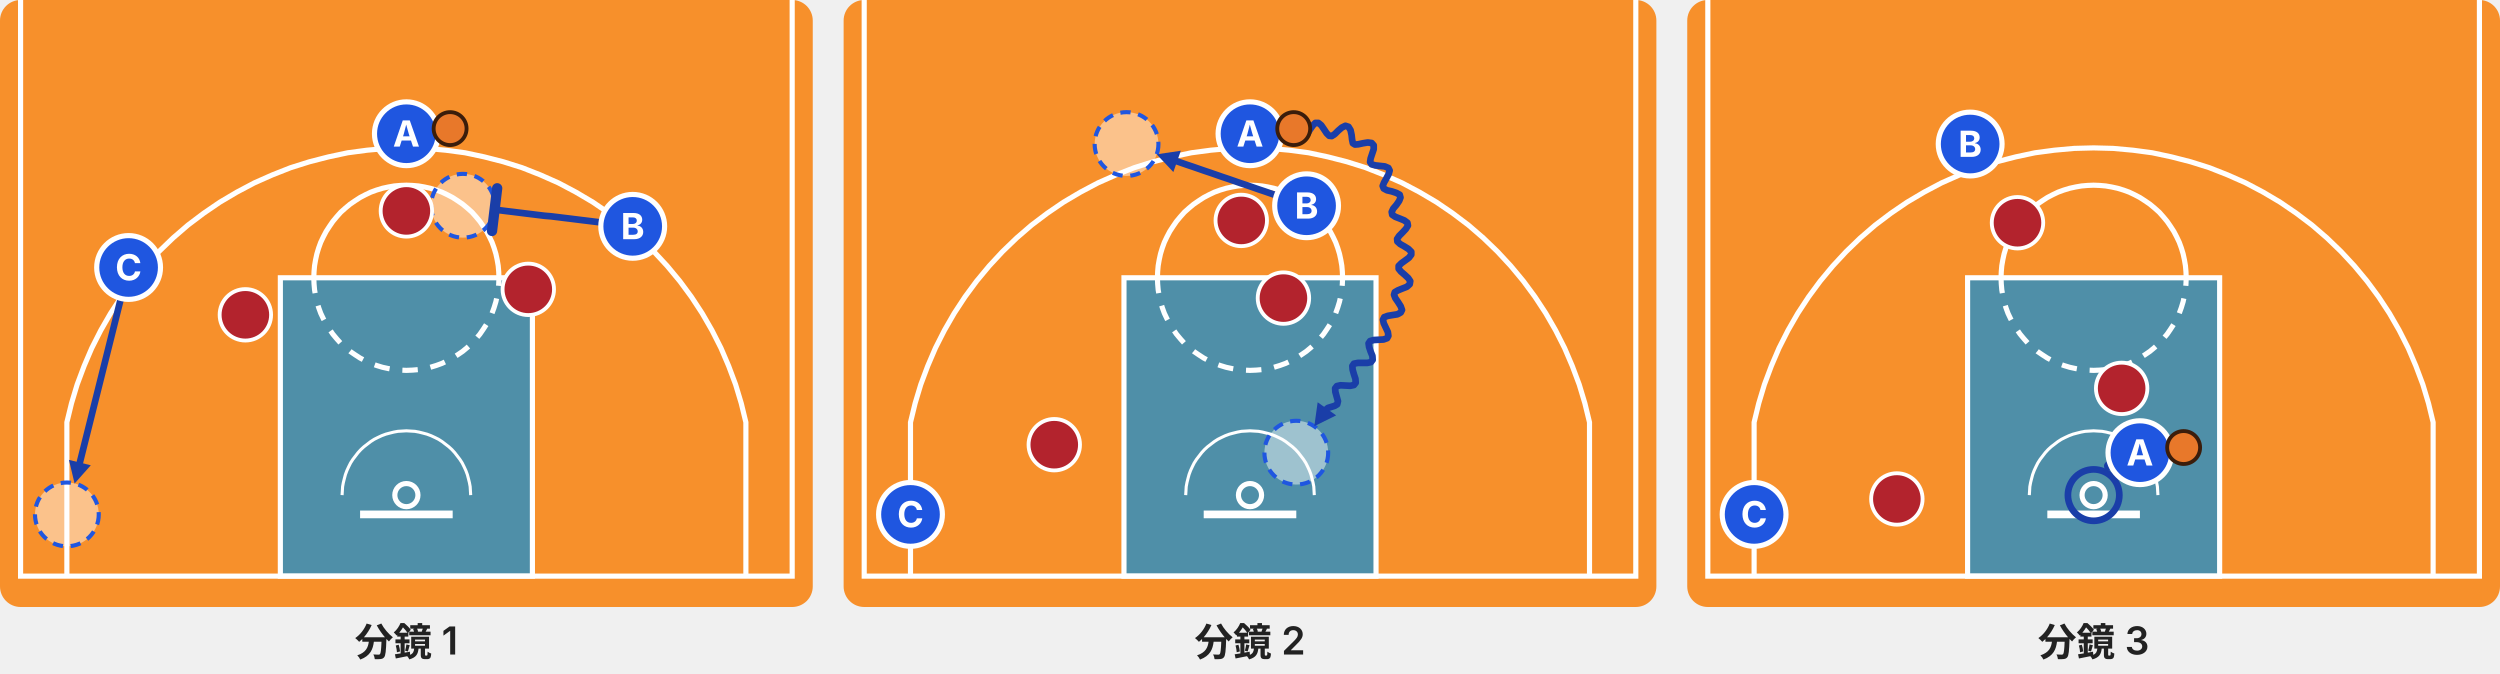
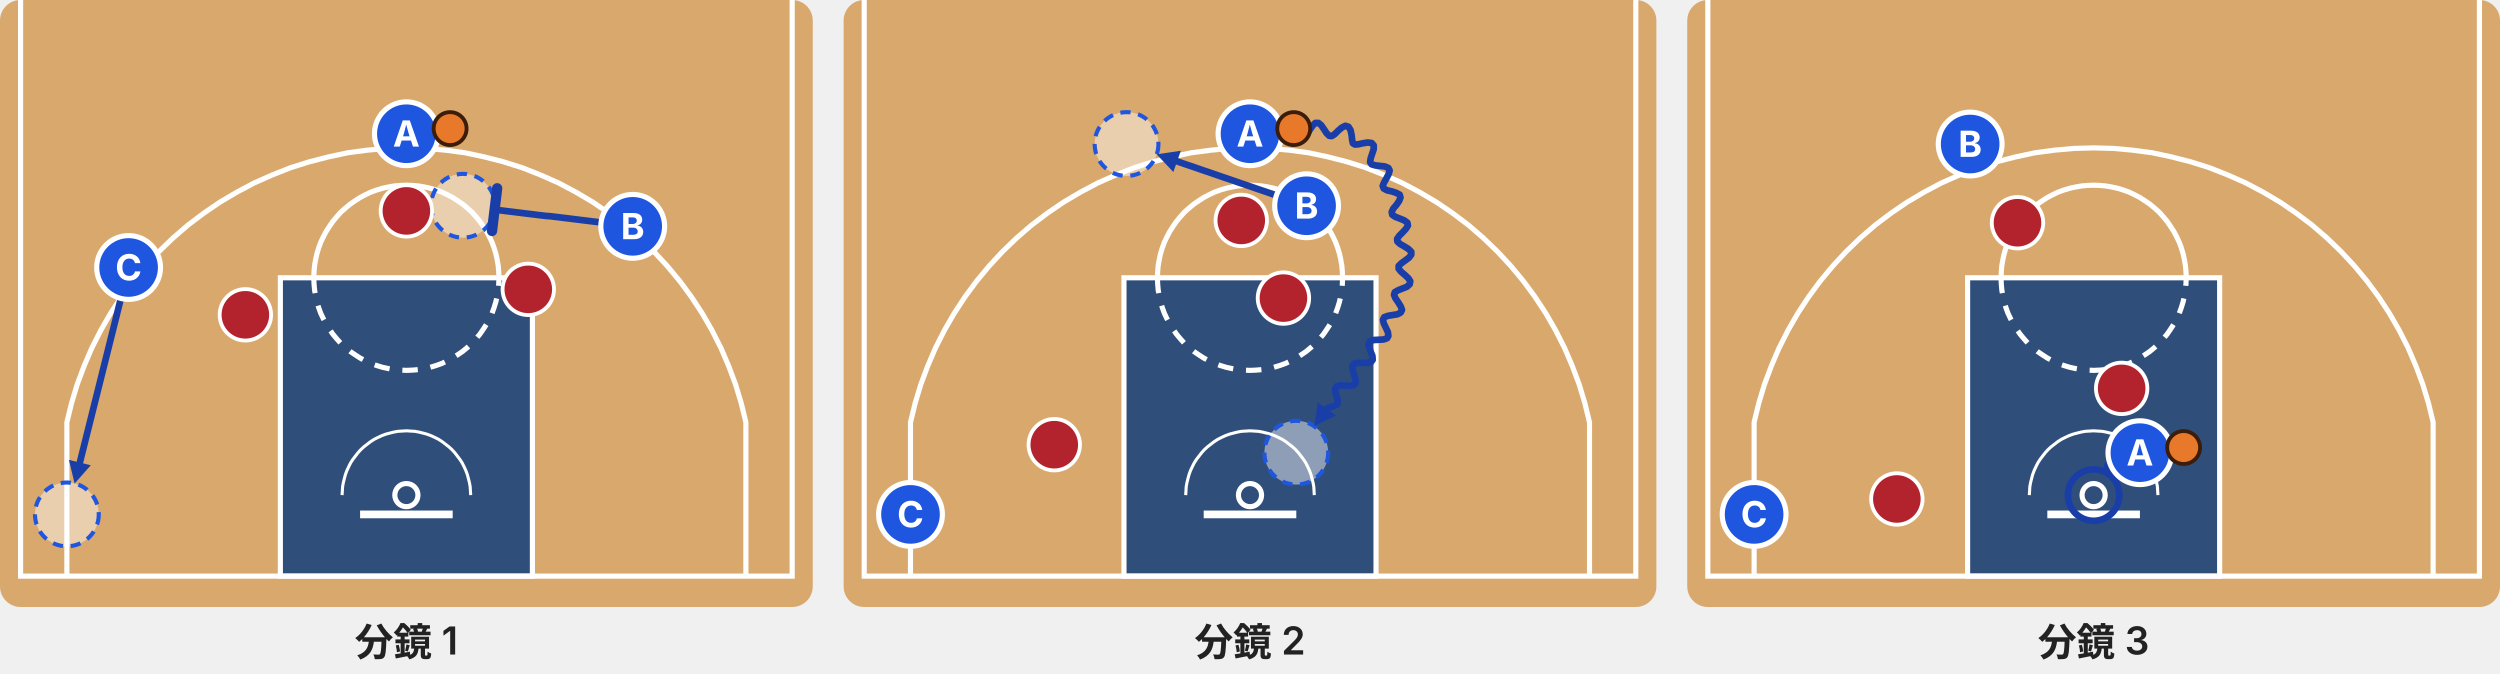
<svg xmlns="http://www.w3.org/2000/svg" viewBox="0 0 972.0 262.0" width="972.0" height="262.0" font-family="-apple-system, 'PingFang TC', 'Noto Sans TC', sans-serif">
  <g transform="translate(0,0)">
-     <rect width="316.0" height="236.0" rx="8" fill="#f7902b" />
-     <rect x="109.0" y="108.0" width="98.0" height="116.0" fill="#4f8fa8" stroke="#ffffff" stroke-width="2" />
+     <rect width="316.0" height="236.0" rx="8" fill="#d9a86c" />
+     <rect x="109.0" y="108.0" width="98.0" height="116.0" fill="#2f4f7a" stroke="#ffffff" stroke-width="2" />
    <polyline points="8.0,0.0 8.0,224.0 308.0,224.0 308.0,0.0" fill="none" stroke="#ffffff" stroke-width="2" />
    <polyline points="194.0,108.0 193.9,105.6 193.7,103.3 193.3,101.0 192.8,98.7 192.1,96.4 191.3,94.2 190.3,92.1 189.2,90.0 187.9,88.0 186.6,86.1 185.1,84.3 183.5,82.5 181.7,80.9 179.9,79.4 178.0,78.1 176.0,76.8 173.9,75.7 171.8,74.7 169.6,73.9 167.3,73.2 165.0,72.7 162.7,72.3 160.4,72.1 158.0,72.0 155.6,72.1 153.3,72.3 151.0,72.7 148.7,73.2 146.4,73.9 144.2,74.7 142.1,75.7 140.0,76.8 138.0,78.1 136.1,79.4 134.3,80.9 132.5,82.5 130.9,84.3 129.4,86.1 128.1,88.0 126.8,90.0 125.7,92.1 124.7,94.2 123.9,96.4 123.2,98.7 122.7,101.0 122.3,103.3 122.1,105.6 122.0,108.0" fill="none" stroke="#ffffff" stroke-width="2" />
    <polyline points="122.0,108.0 122.1,110.4 122.3,112.7 122.7,115.0 123.2,117.3 123.9,119.6 124.7,121.8 125.7,123.9 126.8,126.0 128.1,128.0 129.4,129.9 130.9,131.7 132.5,133.5 134.3,135.1 136.1,136.6 138.0,137.9 140.0,139.2 142.1,140.3 144.2,141.3 146.4,142.1 148.7,142.8 151.0,143.3 153.3,143.7 155.6,143.9 158.0,144.0 160.4,143.9 162.7,143.7 165.0,143.3 167.3,142.8 169.6,142.1 171.8,141.3 173.9,140.3 176.0,139.2 178.0,137.9 179.9,136.6 181.7,135.1 183.5,133.5 185.1,131.7 186.6,129.9 187.9,128.0 189.2,126.0 190.3,123.9 191.3,121.8 192.1,119.6 192.8,117.3 193.3,115.0 193.7,112.7 193.9,110.4 194.0,108.0" fill="none" stroke="#ffffff" stroke-width="2" stroke-dasharray="6 5" />
    <polyline points="290.0,224.0 290.0,164.2 288.2,156.8 286.0,149.5 283.3,142.3 280.3,135.3 276.8,128.4 273.0,121.8 268.8,115.4 264.3,109.3 259.4,103.4 254.2,97.8 248.7,92.5 242.9,87.5 236.8,82.9 230.5,78.6 223.9,74.7 217.1,71.1 210.1,68.0 203.0,65.2 195.7,62.9 188.3,61.0 180.8,59.4 173.3,58.4 165.6,57.7 158.0,57.5 150.4,57.7 142.7,58.4 135.2,59.4 127.7,61.0 120.3,62.9 113.0,65.2 105.9,68.0 98.9,71.1 92.1,74.7 85.5,78.6 79.2,82.9 73.1,87.5 67.3,92.5 61.8,97.8 56.6,103.4 51.7,109.3 47.2,115.4 43.0,121.8 39.2,128.4 35.7,135.3 32.7,142.3 30.0,149.5 27.8,156.8 26.0,164.2 26.0,224.0" fill="none" stroke="#ffffff" stroke-width="2" />
    <polyline points="183.0,192.5 182.9,190.9 182.8,189.2 182.5,187.6 182.1,186.0 181.7,184.5 181.1,182.9 180.4,181.4 179.7,180.0 178.8,178.6 177.8,177.3 176.8,176.0 175.7,174.8 174.5,173.7 173.2,172.7 171.9,171.7 170.5,170.8 169.1,170.1 167.6,169.4 166.0,168.8 164.5,168.4 162.9,168.0 161.3,167.7 159.6,167.6 158.0,167.5 156.4,167.6 154.7,167.7 153.1,168.0 151.5,168.4 150.0,168.8 148.4,169.4 146.9,170.1 145.5,170.8 144.1,171.7 142.8,172.7 141.5,173.7 140.3,174.8 139.2,176.0 138.2,177.3 137.2,178.6 136.3,180.0 135.6,181.4 134.9,182.9 134.3,184.5 133.9,186.0 133.5,187.6 133.2,189.2 133.1,190.9 133.0,192.5" fill="none" stroke="#ffffff" stroke-width="1.2" />
    <line x1="140.0" y1="200.0" x2="176.0" y2="200.0" stroke="#ffffff" stroke-width="3" />
    <circle cx="158.0" cy="192.5" r="4.5" fill="none" stroke="#ffffff" stroke-width="2" />
    <circle cx="180.0" cy="80.0" r="12.4" fill="#ffffff" fill-opacity="0.45" stroke="#1f56e0" stroke-width="1.6" stroke-dasharray="4 3" />
    <circle cx="26.0" cy="200.0" r="12.4" fill="#ffffff" fill-opacity="0.45" stroke="#1f56e0" stroke-width="1.6" stroke-dasharray="4 3" />
    <polyline points="233.7,86.5 231.3,86.2 228.9,85.9 226.4,85.6 224.0,85.3 221.6,85.0 219.1,84.7 216.7,84.4 214.2,84.1 211.8,83.9 209.3,83.6 206.9,83.3 204.4,83.0 202.0,82.7 199.6,82.4 197.1,82.1 194.7,81.8 192.3,81.5" fill="none" stroke="#1a3ea8" stroke-width="2.6" stroke-linecap="round" stroke-linejoin="round" />
    <line x1="191.3" y1="89.8" x2="193.3" y2="73.2" stroke="#1a3ea8" stroke-width="4" stroke-linecap="round" />
    <polyline points="47.0,116.0 46.4,118.4 45.8,120.8 45.2,123.2 44.6,125.6 44.0,128.0 43.4,130.4 42.8,132.8 42.2,135.2 41.6,137.6 41.0,140.0 40.4,142.4 39.8,144.8 39.2,147.2 38.6,149.6 38.0,152.0 37.4,154.4 36.8,156.8 36.2,159.2 35.6,161.6 35.0,164.0 34.4,166.4 33.8,168.8 33.2,171.2 32.6,173.6 32.0,176.0 31.4,178.4 30.8,180.8 30.7,181.4" fill="none" stroke="#1a3ea8" stroke-width="2.6" stroke-linecap="round" stroke-linejoin="round" />
    <polygon points="29.0,188.0 35.3,180.9 26.8,178.8" fill="#1a3ea8" />
    <circle cx="158.0" cy="82.0" r="10.0" fill="#b3232d" stroke="#fff" stroke-width="1.5" />
    <circle cx="205.4" cy="112.5" r="10.0" fill="#b3232d" stroke="#fff" stroke-width="1.5" />
    <circle cx="95.4" cy="122.4" r="10.0" fill="#b3232d" stroke="#fff" stroke-width="1.5" />
    <circle cx="158.0" cy="52.0" r="12.4" fill="#1f56e0" stroke="#fff" stroke-width="2" />
    <text x="158.0" y="57.0" font-size="14" font-weight="700" fill="#fff" text-anchor="middle">A</text>
    <circle cx="246.0" cy="88.0" r="12.4" fill="#1f56e0" stroke="#fff" stroke-width="2" />
    <text x="246.0" y="93.0" font-size="14" font-weight="700" fill="#fff" text-anchor="middle">B</text>
    <circle cx="50.0" cy="104.0" r="12.4" fill="#1f56e0" stroke="#fff" stroke-width="2" />
    <text x="50.0" y="109.0" font-size="14" font-weight="700" fill="#fff" text-anchor="middle">C</text>
    <circle cx="175.0" cy="50.0" r="6.4" fill="#e8782a" stroke="#3b1d0b" stroke-width="1.5" />
    <text x="158.0" y="255.0" font-size="15" font-weight="600" fill="#222" text-anchor="middle">分鏡 1</text>
  </g>
  <g transform="translate(328,0)">
-     <rect width="316.0" height="236.0" rx="8" fill="#f7902b" />
-     <rect x="109.0" y="108.0" width="98.0" height="116.0" fill="#4f8fa8" stroke="#ffffff" stroke-width="2" />
+     <rect width="316.0" height="236.0" rx="8" fill="#d9a86c" />
+     <rect x="109.0" y="108.0" width="98.0" height="116.0" fill="#2f4f7a" stroke="#ffffff" stroke-width="2" />
    <polyline points="8.0,0.0 8.0,224.0 308.0,224.0 308.0,0.0" fill="none" stroke="#ffffff" stroke-width="2" />
    <polyline points="194.0,108.0 193.9,105.6 193.7,103.3 193.3,101.0 192.8,98.7 192.1,96.4 191.3,94.2 190.3,92.1 189.2,90.0 187.9,88.0 186.6,86.1 185.1,84.3 183.5,82.5 181.7,80.9 179.9,79.4 178.0,78.1 176.0,76.8 173.9,75.7 171.8,74.7 169.6,73.9 167.3,73.2 165.0,72.7 162.7,72.3 160.4,72.1 158.0,72.0 155.6,72.1 153.3,72.3 151.0,72.7 148.7,73.2 146.4,73.9 144.2,74.7 142.1,75.7 140.0,76.8 138.0,78.1 136.1,79.4 134.3,80.9 132.5,82.5 130.9,84.3 129.4,86.1 128.1,88.0 126.8,90.0 125.7,92.1 124.7,94.2 123.9,96.4 123.2,98.7 122.7,101.0 122.3,103.3 122.1,105.6 122.0,108.0" fill="none" stroke="#ffffff" stroke-width="2" />
    <polyline points="122.0,108.0 122.1,110.4 122.3,112.7 122.7,115.0 123.2,117.3 123.9,119.6 124.7,121.8 125.7,123.9 126.8,126.0 128.1,128.0 129.4,129.9 130.9,131.7 132.5,133.5 134.3,135.1 136.1,136.6 138.0,137.9 140.0,139.2 142.1,140.3 144.2,141.3 146.4,142.1 148.7,142.8 151.0,143.3 153.3,143.7 155.6,143.9 158.0,144.0 160.4,143.9 162.7,143.7 165.0,143.3 167.3,142.8 169.6,142.1 171.8,141.3 173.9,140.3 176.0,139.2 178.0,137.9 179.9,136.6 181.7,135.1 183.5,133.5 185.1,131.7 186.6,129.9 187.9,128.0 189.2,126.0 190.3,123.9 191.3,121.8 192.1,119.6 192.8,117.3 193.3,115.0 193.7,112.7 193.9,110.4 194.0,108.0" fill="none" stroke="#ffffff" stroke-width="2" stroke-dasharray="6 5" />
    <polyline points="290.0,224.0 290.0,164.2 288.2,156.8 286.0,149.5 283.3,142.3 280.3,135.3 276.8,128.4 273.0,121.8 268.8,115.4 264.3,109.3 259.4,103.4 254.2,97.8 248.7,92.5 242.9,87.5 236.8,82.9 230.5,78.6 223.9,74.7 217.1,71.1 210.1,68.0 203.0,65.2 195.7,62.9 188.3,61.0 180.8,59.4 173.3,58.4 165.6,57.7 158.0,57.5 150.4,57.7 142.7,58.4 135.2,59.4 127.7,61.0 120.3,62.9 113.0,65.2 105.9,68.0 98.9,71.1 92.1,74.7 85.5,78.6 79.2,82.9 73.1,87.5 67.3,92.5 61.8,97.8 56.6,103.4 51.7,109.3 47.2,115.4 43.0,121.8 39.2,128.4 35.7,135.3 32.7,142.3 30.0,149.5 27.8,156.8 26.0,164.2 26.0,224.0" fill="none" stroke="#ffffff" stroke-width="2" />
    <polyline points="183.0,192.5 182.9,190.9 182.8,189.2 182.5,187.6 182.1,186.0 181.7,184.5 181.1,182.9 180.4,181.4 179.7,180.0 178.8,178.6 177.8,177.3 176.8,176.0 175.7,174.8 174.5,173.7 173.2,172.7 171.9,171.7 170.5,170.8 169.1,170.1 167.6,169.4 166.0,168.8 164.5,168.4 162.9,168.0 161.3,167.7 159.6,167.6 158.0,167.5 156.4,167.6 154.7,167.7 153.1,168.0 151.5,168.4 150.0,168.8 148.4,169.4 146.9,170.1 145.5,170.8 144.1,171.7 142.8,172.7 141.5,173.7 140.3,174.8 139.2,176.0 138.2,177.3 137.2,178.6 136.3,180.0 135.6,181.4 134.9,182.9 134.3,184.5 133.9,186.0 133.5,187.6 133.2,189.2 133.1,190.9 133.0,192.5" fill="none" stroke="#ffffff" stroke-width="1.2" />
    <line x1="140.0" y1="200.0" x2="176.0" y2="200.0" stroke="#ffffff" stroke-width="3" />
    <circle cx="158.0" cy="192.5" r="4.5" fill="none" stroke="#ffffff" stroke-width="2" />
    <circle cx="176.0" cy="176.0" r="12.4" fill="#ffffff" fill-opacity="0.45" stroke="#1f56e0" stroke-width="1.6" stroke-dasharray="4 3" />
    <circle cx="110.0" cy="56.0" r="12.4" fill="#ffffff" fill-opacity="0.45" stroke="#1f56e0" stroke-width="1.6" stroke-dasharray="4 3" />
    <polyline points="170.4,51.4 171.4,51.1 172.5,50.4 173.5,49.9 174.7,50.0 175.8,50.8 177.1,52.2 178.3,53.1 179.3,53.0 180.3,52.0 181.3,50.4 182.4,48.8 183.4,47.8 184.6,47.8 185.7,48.7 186.8,50.3 187.8,51.8 188.8,52.8 189.8,52.9 191.0,52.1 192.3,50.8 193.7,49.6 195.1,48.9 196.3,49.3 197.1,50.6 197.5,52.5 197.7,54.3 198.0,55.7 198.8,56.2 200.1,56.1 201.9,55.7 203.8,55.4 205.3,55.6 206.1,56.5 206.1,58.0 205.5,59.8 204.9,61.6 204.7,63.0 205.3,63.9 206.7,64.3 208.5,64.5 210.4,64.7 211.8,65.3 212.3,66.3 211.9,67.7 211.0,69.4 210.1,71.0 209.6,72.3 210.0,73.3 211.3,74.0 213.1,74.4 214.9,75.0 216.2,75.7 216.5,76.8 216.0,78.1 214.9,79.7 213.7,81.1 213.1,82.4 213.3,83.5 214.5,84.3 216.3,85.0 218.0,85.7 219.2,86.6 219.4,87.7 218.6,89.0 217.3,90.4 216.0,91.7 215.2,92.9 215.3,93.9 216.4,94.9 218.0,95.8 219.6,96.8 220.7,97.9 220.7,99.0 219.8,100.2 218.3,101.3 216.8,102.4 215.8,103.4 215.8,104.5 216.7,105.6 218.1,106.8 219.5,108.1 220.3,109.3 220.1,110.5 219.0,111.5 217.2,112.2 215.5,112.9 214.3,113.6 214.0,114.6 214.5,115.9 215.6,117.5 216.6,119.1 217.1,120.5 216.6,121.5 215.3,122.2 213.4,122.5 211.6,122.8 210.2,123.3 209.7,124.3 210.0,125.7 210.8,127.4 211.6,129.1 211.8,130.6 211.3,131.5 209.9,132.0 208.0,132.1 206.1,132.2 204.7,132.6 204.1,133.5 204.3,134.9 204.9,136.7 205.6,138.4 205.7,139.9 205.0,140.8 203.6,141.1 201.7,141.1 199.9,141.1 198.4,141.4 197.8,142.3 197.9,143.7 198.4,145.5 199.0,147.3 199.1,148.8 198.4,149.7 197.0,150.0 195.1,149.9 193.2,149.8 191.8,150.1 191.1,151.0 191.2,152.4 191.7,154.2 192.2,156.0 191.9,157.2 190.9,157.8 189.6,158.2 188.3,158.6 187.5,159.3 187.0,160.3" fill="none" stroke="#1a3ea8" stroke-width="2.6" stroke-linecap="round" stroke-linejoin="round" />
    <polygon points="183.0,165.7 191.5,161.5 184.3,156.4" fill="#1a3ea8" />
    <polyline points="168.3,76.0 166.0,75.2 163.7,74.4 161.3,73.6 159.0,72.8 156.7,72.0 154.3,71.2 152.0,70.4 149.7,69.6 147.3,68.8 145.0,68.0 142.7,67.2 140.3,66.4 138.0,65.6 135.7,64.8 133.3,64.0 131.0,63.2 128.7,62.4 128.2,62.2" fill="none" stroke="#1a3ea8" stroke-width="2.6" stroke-linecap="round" stroke-linejoin="round" />
    <polygon points="121.7,60.0 128.2,66.9 131.1,58.6" fill="#1a3ea8" />
    <circle cx="154.6" cy="85.7" r="10.0" fill="#b3232d" stroke="#fff" stroke-width="1.5" />
    <circle cx="171.0" cy="115.9" r="10.0" fill="#b3232d" stroke="#fff" stroke-width="1.5" />
    <circle cx="81.9" cy="172.9" r="10.0" fill="#b3232d" stroke="#fff" stroke-width="1.5" />
    <circle cx="158.0" cy="52.0" r="12.4" fill="#1f56e0" stroke="#fff" stroke-width="2" />
    <text x="158.0" y="57.0" font-size="14" font-weight="700" fill="#fff" text-anchor="middle">A</text>
    <circle cx="180.0" cy="80.0" r="12.4" fill="#1f56e0" stroke="#fff" stroke-width="2" />
    <text x="180.0" y="85.0" font-size="14" font-weight="700" fill="#fff" text-anchor="middle">B</text>
    <circle cx="26.0" cy="200.0" r="12.4" fill="#1f56e0" stroke="#fff" stroke-width="2" />
    <text x="26.0" y="205.0" font-size="14" font-weight="700" fill="#fff" text-anchor="middle">C</text>
    <circle cx="175.0" cy="50.0" r="6.4" fill="#e8782a" stroke="#3b1d0b" stroke-width="1.5" />
    <text x="158.0" y="255.0" font-size="15" font-weight="600" fill="#222" text-anchor="middle">分鏡 2</text>
  </g>
  <g transform="translate(656,0)">
-     <rect width="316.0" height="236.0" rx="8" fill="#f7902b" />
-     <rect x="109.0" y="108.0" width="98.0" height="116.0" fill="#4f8fa8" stroke="#ffffff" stroke-width="2" />
+     <rect width="316.0" height="236.0" rx="8" fill="#d9a86c" />
+     <rect x="109.0" y="108.0" width="98.0" height="116.0" fill="#2f4f7a" stroke="#ffffff" stroke-width="2" />
    <polyline points="8.0,0.0 8.0,224.0 308.0,224.0 308.0,0.0" fill="none" stroke="#ffffff" stroke-width="2" />
    <polyline points="194.0,108.0 193.9,105.6 193.7,103.3 193.3,101.0 192.8,98.7 192.1,96.4 191.3,94.2 190.3,92.1 189.2,90.0 187.9,88.0 186.6,86.1 185.1,84.3 183.5,82.5 181.7,80.9 179.9,79.4 178.0,78.1 176.0,76.8 173.9,75.7 171.8,74.7 169.6,73.9 167.3,73.2 165.0,72.7 162.7,72.3 160.4,72.1 158.0,72.0 155.6,72.1 153.3,72.3 151.0,72.7 148.7,73.2 146.4,73.9 144.2,74.7 142.1,75.7 140.0,76.8 138.0,78.1 136.1,79.4 134.3,80.9 132.5,82.5 130.9,84.3 129.4,86.1 128.1,88.0 126.8,90.0 125.7,92.1 124.7,94.2 123.9,96.4 123.2,98.7 122.7,101.0 122.3,103.3 122.1,105.6 122.0,108.0" fill="none" stroke="#ffffff" stroke-width="2" />
    <polyline points="122.0,108.0 122.1,110.4 122.3,112.7 122.7,115.0 123.2,117.3 123.9,119.6 124.7,121.8 125.7,123.9 126.8,126.0 128.1,128.0 129.4,129.9 130.9,131.7 132.5,133.5 134.3,135.1 136.1,136.6 138.0,137.9 140.0,139.2 142.1,140.3 144.2,141.3 146.4,142.1 148.7,142.8 151.0,143.3 153.3,143.7 155.6,143.9 158.0,144.0 160.4,143.9 162.7,143.7 165.0,143.3 167.3,142.8 169.6,142.1 171.8,141.3 173.9,140.3 176.0,139.2 178.0,137.9 179.9,136.6 181.7,135.1 183.5,133.5 185.1,131.7 186.6,129.9 187.9,128.0 189.2,126.0 190.3,123.9 191.3,121.8 192.1,119.6 192.8,117.3 193.3,115.0 193.7,112.7 193.9,110.4 194.0,108.0" fill="none" stroke="#ffffff" stroke-width="2" stroke-dasharray="6 5" />
    <polyline points="290.0,224.0 290.0,164.2 288.2,156.8 286.0,149.5 283.3,142.3 280.3,135.3 276.8,128.4 273.0,121.8 268.8,115.4 264.3,109.3 259.4,103.4 254.2,97.8 248.7,92.5 242.9,87.5 236.8,82.9 230.5,78.6 223.9,74.7 217.1,71.1 210.1,68.0 203.0,65.2 195.7,62.9 188.3,61.0 180.8,59.4 173.3,58.4 165.6,57.7 158.0,57.5 150.4,57.7 142.7,58.4 135.2,59.4 127.7,61.0 120.3,62.9 113.0,65.2 105.9,68.0 98.9,71.1 92.1,74.7 85.5,78.6 79.2,82.9 73.1,87.5 67.3,92.5 61.8,97.8 56.6,103.4 51.7,109.3 47.2,115.4 43.0,121.8 39.2,128.4 35.7,135.3 32.7,142.3 30.0,149.5 27.8,156.8 26.0,164.2 26.0,224.0" fill="none" stroke="#ffffff" stroke-width="2" />
    <polyline points="183.0,192.5 182.9,190.9 182.8,189.2 182.5,187.6 182.1,186.0 181.7,184.5 181.1,182.9 180.4,181.4 179.7,180.0 178.8,178.6 177.8,177.3 176.8,176.0 175.7,174.8 174.5,173.7 173.2,172.7 171.9,171.7 170.5,170.8 169.1,170.1 167.6,169.4 166.0,168.8 164.5,168.4 162.9,168.0 161.3,167.7 159.6,167.6 158.0,167.5 156.4,167.6 154.7,167.7 153.1,168.0 151.5,168.4 150.0,168.8 148.4,169.4 146.9,170.1 145.5,170.8 144.1,171.7 142.8,172.7 141.5,173.7 140.3,174.8 139.2,176.0 138.2,177.3 137.2,178.6 136.3,180.0 135.6,181.4 134.9,182.9 134.3,184.5 133.9,186.0 133.5,187.6 133.2,189.2 133.1,190.9 133.0,192.5" fill="none" stroke="#ffffff" stroke-width="1.2" />
    <line x1="140.0" y1="200.0" x2="176.0" y2="200.0" stroke="#ffffff" stroke-width="3" />
    <circle cx="158.0" cy="192.5" r="4.5" fill="none" stroke="#ffffff" stroke-width="2" />
    <polyline points="164.6,180.6 164.0,181.0 162.7,182.5 162.2,183.4" fill="none" stroke="#1a3ea8" stroke-width="3.6" stroke-linecap="round" stroke-linejoin="round" stroke-dasharray="1 6" />
    <circle cx="158.0" cy="192.5" r="10.0" fill="none" stroke="#1a3ea8" stroke-width="2.6" />
    <circle cx="128.4" cy="86.6" r="10.0" fill="#b3232d" stroke="#fff" stroke-width="1.5" />
    <circle cx="168.9" cy="151.0" r="10.0" fill="#b3232d" stroke="#fff" stroke-width="1.5" />
    <circle cx="81.5" cy="194.0" r="10.0" fill="#b3232d" stroke="#fff" stroke-width="1.5" />
    <circle cx="176.0" cy="176.0" r="12.4" fill="#1f56e0" stroke="#fff" stroke-width="2" />
    <text x="176.0" y="181.0" font-size="14" font-weight="700" fill="#fff" text-anchor="middle">A</text>
    <circle cx="110.0" cy="56.0" r="12.4" fill="#1f56e0" stroke="#fff" stroke-width="2" />
    <text x="110.0" y="61.0" font-size="14" font-weight="700" fill="#fff" text-anchor="middle">B</text>
    <circle cx="26.0" cy="200.0" r="12.4" fill="#1f56e0" stroke="#fff" stroke-width="2" />
    <text x="26.0" y="205.0" font-size="14" font-weight="700" fill="#fff" text-anchor="middle">C</text>
    <circle cx="193.0" cy="174.0" r="6.4" fill="#e8782a" stroke="#3b1d0b" stroke-width="1.5" />
    <text x="158.0" y="255.0" font-size="15" font-weight="600" fill="#222" text-anchor="middle">分鏡 3</text>
  </g>
</svg>
